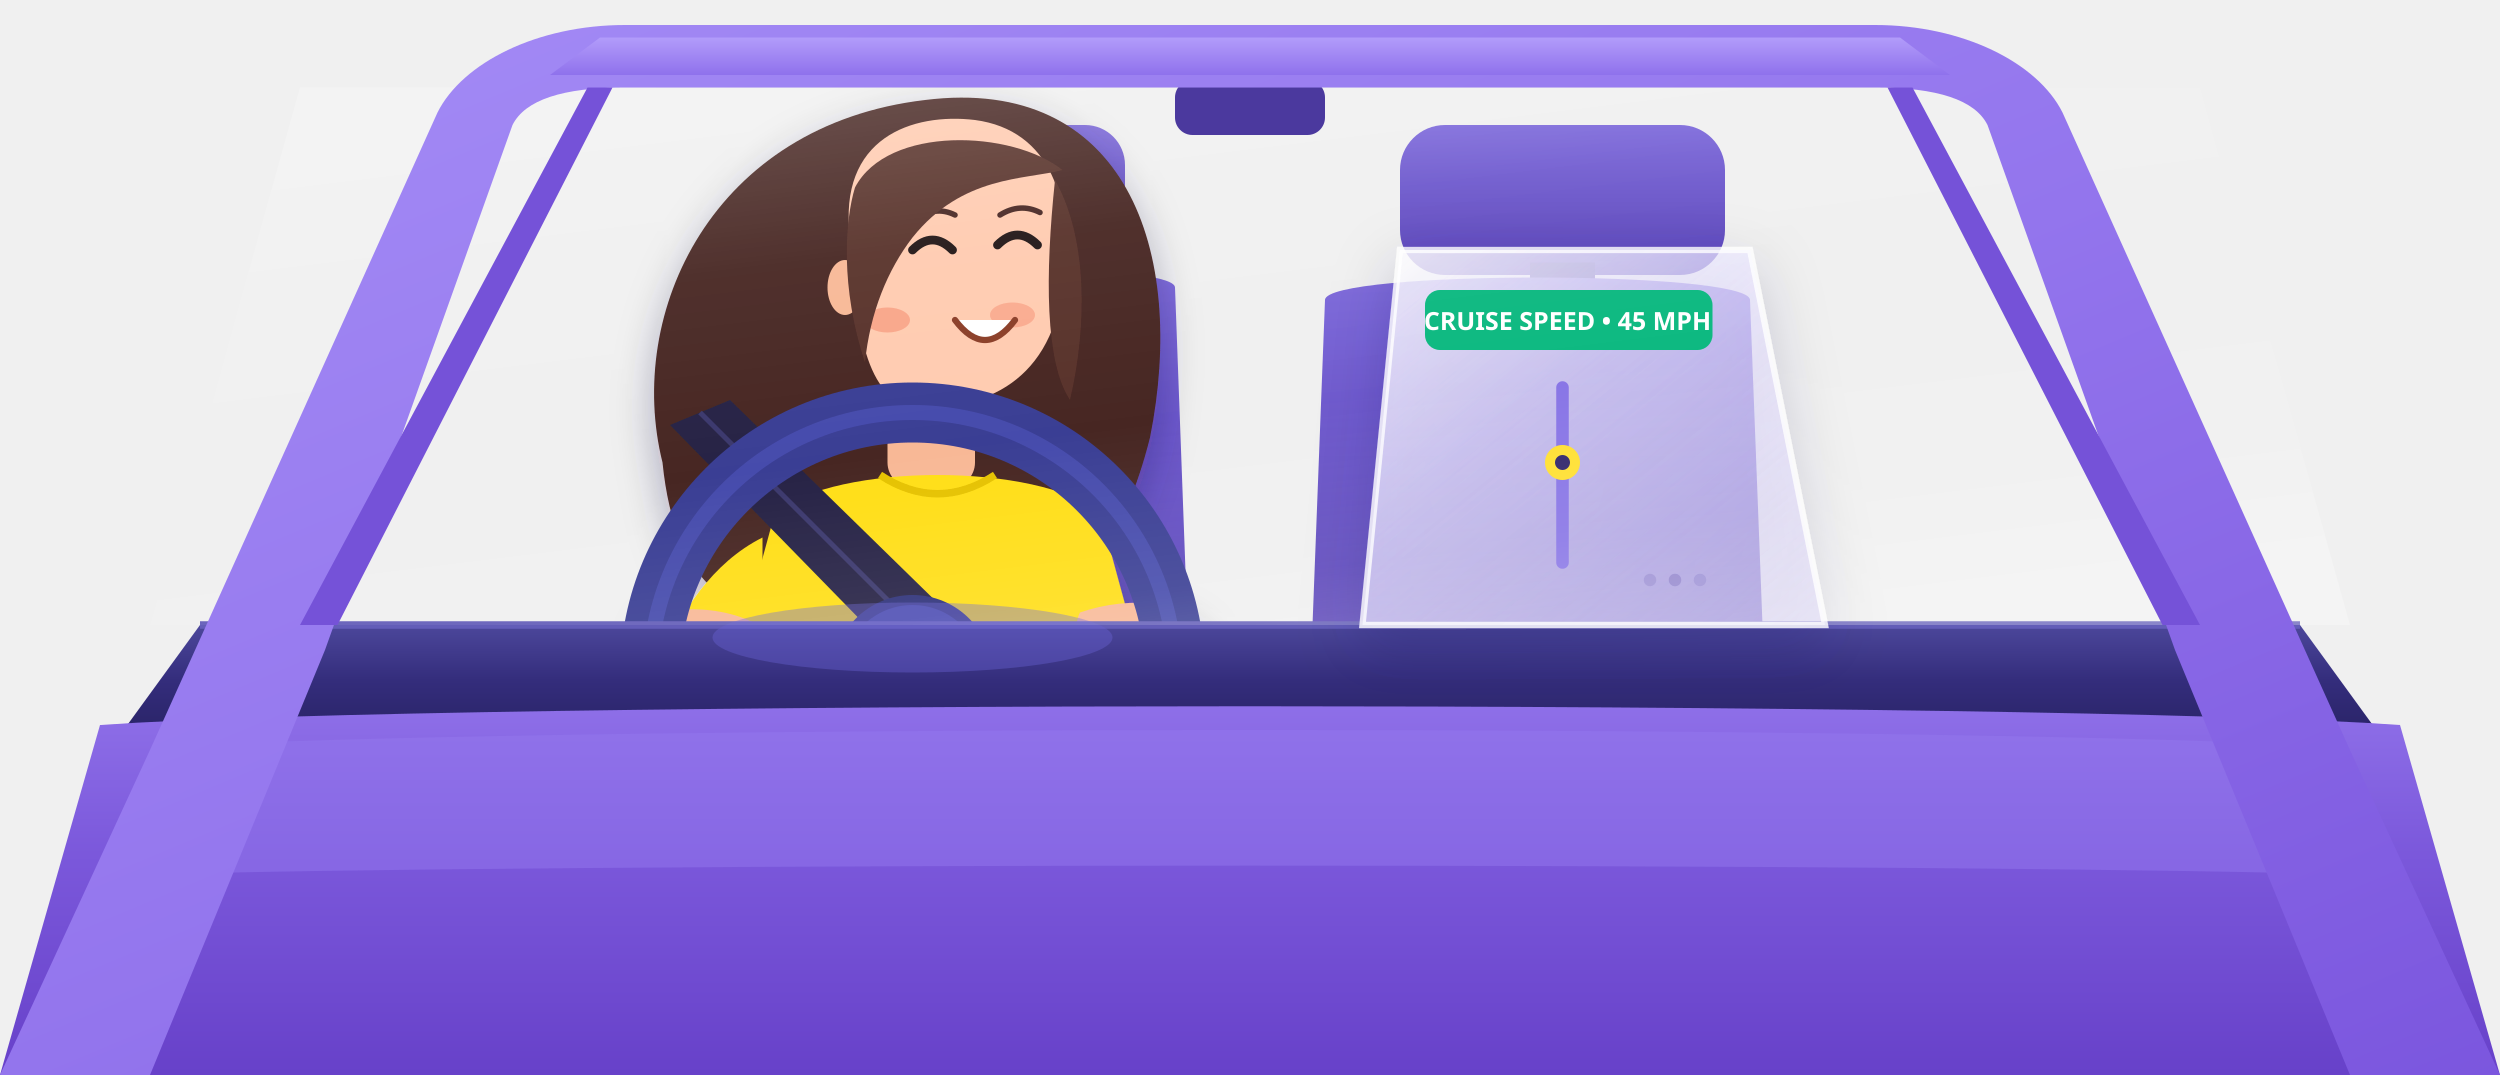
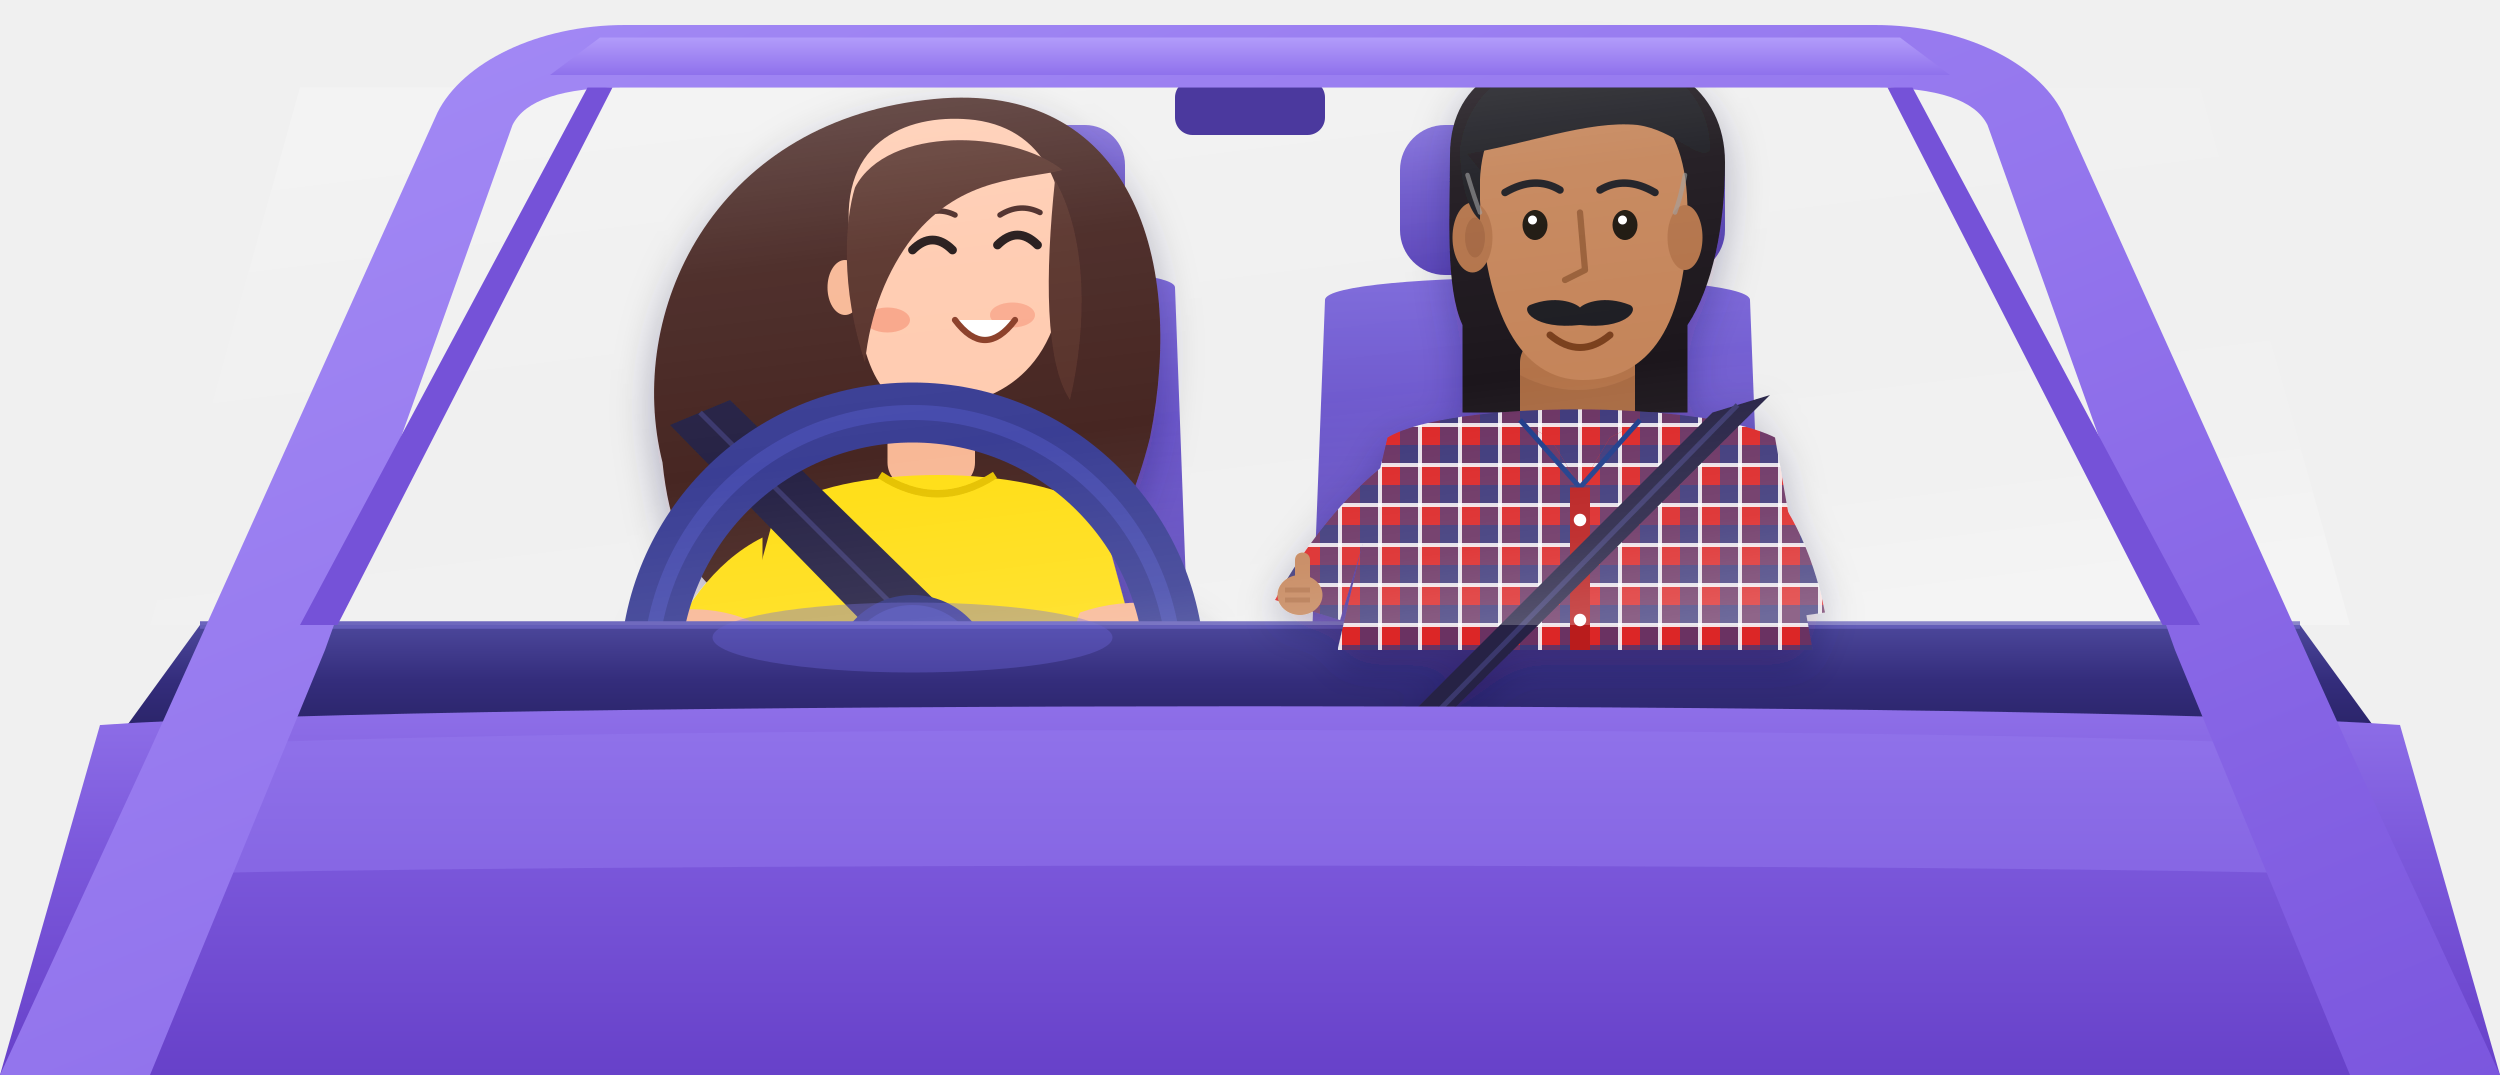
<svg xmlns="http://www.w3.org/2000/svg" viewBox="0 190 1000 430" width="1000" height="430" fill="none">
  <defs>
    <linearGradient id="c3Pillar" x1="0%" y1="0%" x2="100%" y2="100%">
      <stop offset="0%" stop-color="#A58DF6" />
      <stop offset="50%" stop-color="#9375ED" />
      <stop offset="100%" stop-color="#7B56DE" />
    </linearGradient>
    <linearGradient id="c3Roof" x1="0%" y1="0%" x2="0%" y2="100%">
      <stop offset="0%" stop-color="#B29CFA" />
      <stop offset="100%" stop-color="#8F71EC" />
    </linearGradient>
    <linearGradient id="c3Hood" x1="0%" y1="0%" x2="0%" y2="100%">
      <stop offset="0%" stop-color="#8E6FE8" />
      <stop offset="40%" stop-color="#7B58DB" />
      <stop offset="100%" stop-color="#6741C9" />
    </linearGradient>
    <linearGradient id="c3Dash" x1="0%" y1="0%" x2="0%" y2="100%">
      <stop offset="0%" stop-color="#4C479B" />
      <stop offset="40%" stop-color="#342D7C" />
      <stop offset="100%" stop-color="#241E5C" />
    </linearGradient>
    <linearGradient id="c3Seat" x1="0%" y1="0%" x2="0%" y2="100%">
      <stop offset="0%" stop-color="#7C68DA" />
      <stop offset="100%" stop-color="#5842B8" />
    </linearGradient>
    <linearGradient id="c3HudGlass" x1="0%" y1="0%" x2="100%" y2="100%">
      <stop offset="0%" stop-color="#FFFFFF" stop-opacity="0.85" />
      <stop offset="40%" stop-color="#EAE6FF" stop-opacity="0.70" />
      <stop offset="100%" stop-color="#D6CEF8" stop-opacity="0.55" />
    </linearGradient>
    <linearGradient id="c3WindshieldSheen" x1="20%" y1="0%" x2="70%" y2="100%">
      <stop offset="0%" stop-color="#FFFFFF" stop-opacity="0.22" />
      <stop offset="30%" stop-color="#FFFFFF" stop-opacity="0.05" />
      <stop offset="60%" stop-color="#FFFFFF" stop-opacity="0" />
      <stop offset="85%" stop-color="#FFFFFF" stop-opacity="0.10" />
      <stop offset="100%" stop-color="#FFFFFF" stop-opacity="0.25" />
    </linearGradient>
    <filter id="c3DriverShadow" x="-10%" y="-10%" width="120%" height="120%">
      <feDropShadow dx="0" dy="6" stdDeviation="8" flood-color="#1A1344" flood-opacity="0.3" />
    </filter>
    <filter id="c3HudShadow" x="-20%" y="-20%" width="140%" height="140%">
      <feDropShadow dx="0" dy="8" stdDeviation="12" flood-color="#201850" flood-opacity="0.25" />
    </filter>
+     <pattern id="checkShirt" width="16" height="16" patternUnits="userSpaceOnUse">
+       <rect width="16" height="16" fill="#DC2626" />
+       <rect x="0" y="0" width="8" height="16" fill="#1E3A8A" opacity="0.6" />
+       <rect x="0" y="0" width="16" height="8" fill="#1E3A8A" opacity="0.6" />
+       <line x1="8" y1="0" x2="8" y2="16" stroke="#FFFFFF" stroke-width="1.6" opacity="0.85" />
+       <line x1="0" y1="8" x2="16" y2="8" stroke="#FFFFFF" stroke-width="1.6" opacity="0.85" />
+     </pattern>
  </defs>
  <g fill="url(#c3Seat)">
    <rect x="365" y="240" width="85" height="55" rx="16" />
    <rect x="395" y="290" width="25" height="20" fill="#4B399E" />
    <path d="M345 305 C345 295 470 295 470 305 L475 440 L340 440 Z" />
    <rect x="560" y="240" width="130" height="60" rx="18" />
    <rect x="612" y="295" width="26" height="20" fill="#4B399E" />
    <path d="M530 310 C530 298 700 298 700 310 L705 440 L525 440 Z" />
  </g>
  <g id="driver-cruising" filter="url(#c3DriverShadow)">
    <path d="M265 375 C250 315 285 240 370 230 C450 220 475 290 460 365 C450 405 430 435 410 435 C375 435 365 405 330 425 C295 445 270 425 265 375 Z" fill="#472621" />
    <path d="M435 290 Q 470 295 455 330" stroke="#472621" stroke-width="6" stroke-linecap="round" fill="none" />
    <rect x="355" y="340" width="35" height="45" rx="10" fill="#F8B896" />
    <ellipse cx="338" cy="305" rx="7" ry="11" fill="#F8B896" />
    <path d="M340 285 C335 245 365 235 390 238 C420 242 430 270 425 305 C420 345 390 355 365 352 C345 350 342 315 340 285 Z" fill="#FFCBB0" />
    <ellipse cx="355" cy="318" rx="9" ry="5" fill="#F79679" opacity="0.7" />
    <ellipse cx="405" cy="316" rx="9" ry="5" fill="#F79679" opacity="0.6" />
    <path d="M365 290 Q 373 282 381 290" stroke="#201515" stroke-width="3.5" stroke-linecap="round" fill="none" />
    <path d="M399 288 Q 407 280 415 288" stroke="#201515" stroke-width="3.5" stroke-linecap="round" fill="none" />
    <path d="M366 278 Q 374 272 382 276" stroke="#472621" stroke-width="2.2" stroke-linecap="round" fill="none" />
    <path d="M400 276 Q 408 271 416 275" stroke="#472621" stroke-width="2.2" stroke-linecap="round" fill="none" />
    <path d="M382 318 Q 394 334 406 318 Z" fill="#FFFFFF" />
    <path d="M382 318 Q 394 334 406 318" stroke="#8A3D28" stroke-width="2.5" stroke-linecap="round" fill="none" />
    <path d="M342 265 C355 240 405 242 425 258 C410 262 385 260 365 285 C355 298 348 315 346 335 C336 305 338 278 342 265 Z" fill="#58312B" />
    <path d="M422 262 C435 285 435 320 428 350 C418 335 418 300 422 262 Z" fill="#58312B" />
    <path d="M310 395 C335 375 415 375 440 395 L 455 450 L 295 450 Z" fill="#FFDE17" />
    <path d="M352 380 Q 375 395 398 380" stroke="#E5C200" stroke-width="3" fill="none" />
    <polygon points="268,360 292,350 425,480 395,490" fill="#252445" />
    <line x1="280" y1="355" x2="410" y2="485" stroke="#3A386D" stroke-width="2" />
    <path d="M305 405 C285 415 272 435 264 455 C270 470 292 460 305 445 Z" fill="#FFDE17" />
    <path d="M264 435 C258 440 260 460 274 472 C288 478 312 470 314 455 C314 440 288 430 264 435 Z" fill="#F8B896" />
    <path d="M425 415 C442 425 458 440 464 460 C454 470 436 465 422 445 Z" fill="#FFDE17" />
    <path d="M432 435 C427 445 434 468 447 472 C467 476 484 460 482 445 C477 430 452 428 432 435 Z" fill="#F8B896" />
  </g>
  <g id="wheel">
    <circle cx="365" cy="460" r="105" stroke="#3A3E94" stroke-width="24" fill="none" />
    <circle cx="365" cy="460" r="105" stroke="#4F54BD" stroke-width="6" fill="none" opacity="0.6" />
    <circle cx="365" cy="460" r="32" fill="#2E317A" />
    <circle cx="365" cy="460" r="28" fill="#3D429F" />
    <path d="M272 478 L 335 465" stroke="#3A3E94" stroke-width="16" stroke-linecap="round" />
    <path d="M275 478 L 335 465" stroke="#FFDE17" stroke-width="5" stroke-linecap="round" />
    <path d="M458 478 L 395 465" stroke="#3A3E94" stroke-width="16" stroke-linecap="round" />
    <path d="M455 478 L 395 465" stroke="#FFDE17" stroke-width="5" stroke-linecap="round" />
    <path d="M365 492 L 365 565" stroke="#3A3E94" stroke-width="18" stroke-linecap="round" />
  </g>
  <g id="dash">
    <path d="M80 440 L 920 440 L 960 495 L 40 495 Z" fill="url(#c3Dash)" />
    <line x1="80" y1="440" x2="920" y2="440" stroke="#635DB8" stroke-width="3" />
    <ellipse cx="365" cy="445" rx="80" ry="14" fill="#6962D4" opacity="0.4" />
  </g>
-   <g id="gps-hud-cruising" filter="url(#c3HudShadow)" transform="translate(545, 290)">
-     <polygon points="15,0 155,0 185,150 0,150" fill="url(#c3HudGlass)" />
-     <polygon points="15,0 155,0 185,150 0,150" stroke="#FFFFFF" stroke-width="2.5" stroke-opacity="0.8" fill="none" />
-     <rect x="25" y="16" width="115" height="24" rx="6" fill="#10B981" />
-     <text x="82" y="32" font-family="'Plus Jakarta Sans', sans-serif" font-size="10" font-weight="900" fill="#FFFFFF" text-anchor="middle">CRUISE SPEED • 45 MPH</text>
-     <line x1="80" y1="125" x2="80" y2="55" stroke="#8874E6" stroke-width="5" stroke-linecap="round" />
-     <circle cx="80" cy="85" r="7" fill="#FFE033" />
-     <circle cx="80" cy="85" r="3" fill="#31276C" />
-     <circle cx="115" cy="132" r="2.5" fill="#887BC7" opacity="0.5" />
-     <circle cx="125" cy="132" r="2.5" fill="#887BC7" opacity="0.8" />
-     <circle cx="135" cy="132" r="2.5" fill="#887BC7" opacity="0.5" />
+   <g id="instructor-cruising" filter="url(#c3DriverShadow)">
+     <path d="M580 252 C580 220 608 210 635 212 C665 210 690 225 690 255 C690 280 685 305 675 320 L675 355 L585 355 L585 320 C578 305 580 275 580 252 Z" fill="#1A181C" />
+     <rect x="608" y="325" width="46" height="42" rx="10" fill="#B3734A" />
+     <path d="M608 340 Q 631 352 654 340 L 654 365 L 608 365 Z" fill="#995E39" opacity="0.4" />
+     <path d="M592 270 C590 230 615 225 632 225 C655 225 675 235 675 275 C675 320 660 342 633 342 C608 342 594 315 592 270 Z" fill="#C5855A" />
+     <ellipse cx="589" cy="285" rx="8" ry="14" fill="#B3734A" />
+     <ellipse cx="590" cy="285" rx="4" ry="8" fill="#995E39" opacity="0.6" />
+     <ellipse cx="674" cy="285" rx="7" ry="13" fill="#B3734A" />
+     <path d="M584 252 C585 225 612 210 635 210 C662 210 684 225 684 250 C680 255 670 242 655 240 C635 238 610 248 584 252 Z" fill="#1F1D22" />
+     <path d="M584 248 C584 265 588 275 592 278 L592 258 Z" fill="#1F1D22" />
+     <path d="M587 260 Q 590 270 592 275" stroke="#9E9E9E" stroke-width="1.8" stroke-linecap="round" opacity="0.6" />
+     <path d="M674 260 Q 672 270 670 275" stroke="#9E9E9E" stroke-width="1.8" stroke-linecap="round" opacity="0.6" />
+     <path d="M602 267 Q 614 260 624 266" stroke="#1F1D22" stroke-width="3" stroke-linecap="round" fill="none" />
+     <path d="M640 266 Q 650 260 662 267" stroke="#1F1D22" stroke-width="3" stroke-linecap="round" fill="none" />
+     <ellipse cx="614" cy="280" rx="5" ry="6" fill="#1B130E" />
+     <circle cx="613" cy="278" r="1.8" fill="#FFFFFF" />
+     <ellipse cx="650" cy="280" rx="5" ry="6" fill="#1B130E" />
+     <circle cx="649" cy="278" r="1.8" fill="#FFFFFF" />
+     <path d="M632 275 L 634 298 L 626 302" stroke="#995E39" stroke-width="2.5" stroke-linecap="round" stroke-linejoin="round" fill="none" />
+     <path d="M612 312 C622 308 630 311 632 313 C634 311 642 308 652 312 C656 314 650 322 632 320 C614 322 608 314 612 312 Z" fill="#1F1D22" />
+     <path d="M620 324 Q 632 334 644 324" stroke="#7A3F1F" stroke-width="2.8" stroke-linecap="round" fill="none" />
+     <g id="instructor-shirt-cruising">
+       <path d="M555 365 C580 350 680 350 710 365 L 725 450 L 535 450 Z" fill="url(#checkShirt)" />
+       <polygon points="610,360 632,385 620,365" fill="#DC2626" />
+       <polygon points="610,360 632,385 620,365" fill="url(#checkShirt)" />
+       <polygon points="654,360 632,385 644,365" fill="#DC2626" />
+       <polygon points="654,360 632,385 644,365" fill="url(#checkShirt)" />
+       <path d="M608 358 L 632 385 L 656 358" stroke="#1E3A8A" stroke-width="2" fill="none" />
+       <line x1="632" y1="385" x2="632" y2="450" stroke="#B91C1C" stroke-width="8" />
+       <circle cx="632" cy="398" r="2.5" fill="#FFFFFF" />
+       <circle cx="632" cy="418" r="2.5" fill="#FFFFFF" />
+       <circle cx="632" cy="438" r="2.5" fill="#FFFFFF" />
+       <path d="M555 375 C538 388 522 408 510 430 L 536 438 Z" fill="url(#checkShirt)" />
+       <g transform="translate(506, 408)">
+         <ellipse cx="14" cy="20" rx="9" ry="8" fill="#C5855A" />
+         <path d="M12 18 L 12 6 C12 2 18 2 18 6 L 18 18 Z" fill="#C5855A" />
+         <line x1="8" y1="18" x2="18" y2="18" stroke="#B3734A" stroke-width="2" />
+         <line x1="8" y1="22" x2="18" y2="22" stroke="#B3734A" stroke-width="2" />
+       </g>
+       <path d="M700 375 C715 390 725 410 730 435 L 695 440 Z" fill="url(#checkShirt)" />
+     </g>
+     <polygon points="685,355 708,348 575,480 550,490" fill="#252445" />
+     <line x1="695" y1="352" x2="565" y2="485" stroke="#3A386D" stroke-width="2" />
  </g>
  <g id="outer-frame">
    <polygon points="120,225 880,225 940,440 60,440" fill="url(#c3WindshieldSheen)" />
    <rect x="470" y="222" width="60" height="22" rx="7" fill="#4B399E" />
    <rect x="495" y="208" width="10" height="15" fill="#3A2D7C" />
    <path d="M40 480 C180 470 820 470 960 480 L 1000 620 L 0 620 Z" fill="url(#c3Hood)" />
    <path d="M80 488 C240 480 760 480 920 488 L 945 540 C800 535 200 535 55 540 Z" fill="#9377EE" opacity="0.5" />
    <path d="M0 620 L 60 490 L 175 235 C185 215 215 200 250 200 L 750 200 C785 200 815 215 825 235 L 940 490 L 1000 620 L 940 620 L 870 450 L 795 240 C790 230 775 225 750 225 L 250 225 C225 225 210 230 205 240 L 130 450 L 60 620 Z" fill="url(#c3Pillar)" />
    <path d="M220 220 L 780 220 L 760 205 L 240 205 Z" fill="url(#c3Roof)" />
    <polygon points="120,440 135,440 245,225 235,225" fill="#7552D8" />
    <polygon points="880,440 865,440 755,225 765,225" fill="#7552D8" />
  </g>
</svg>
